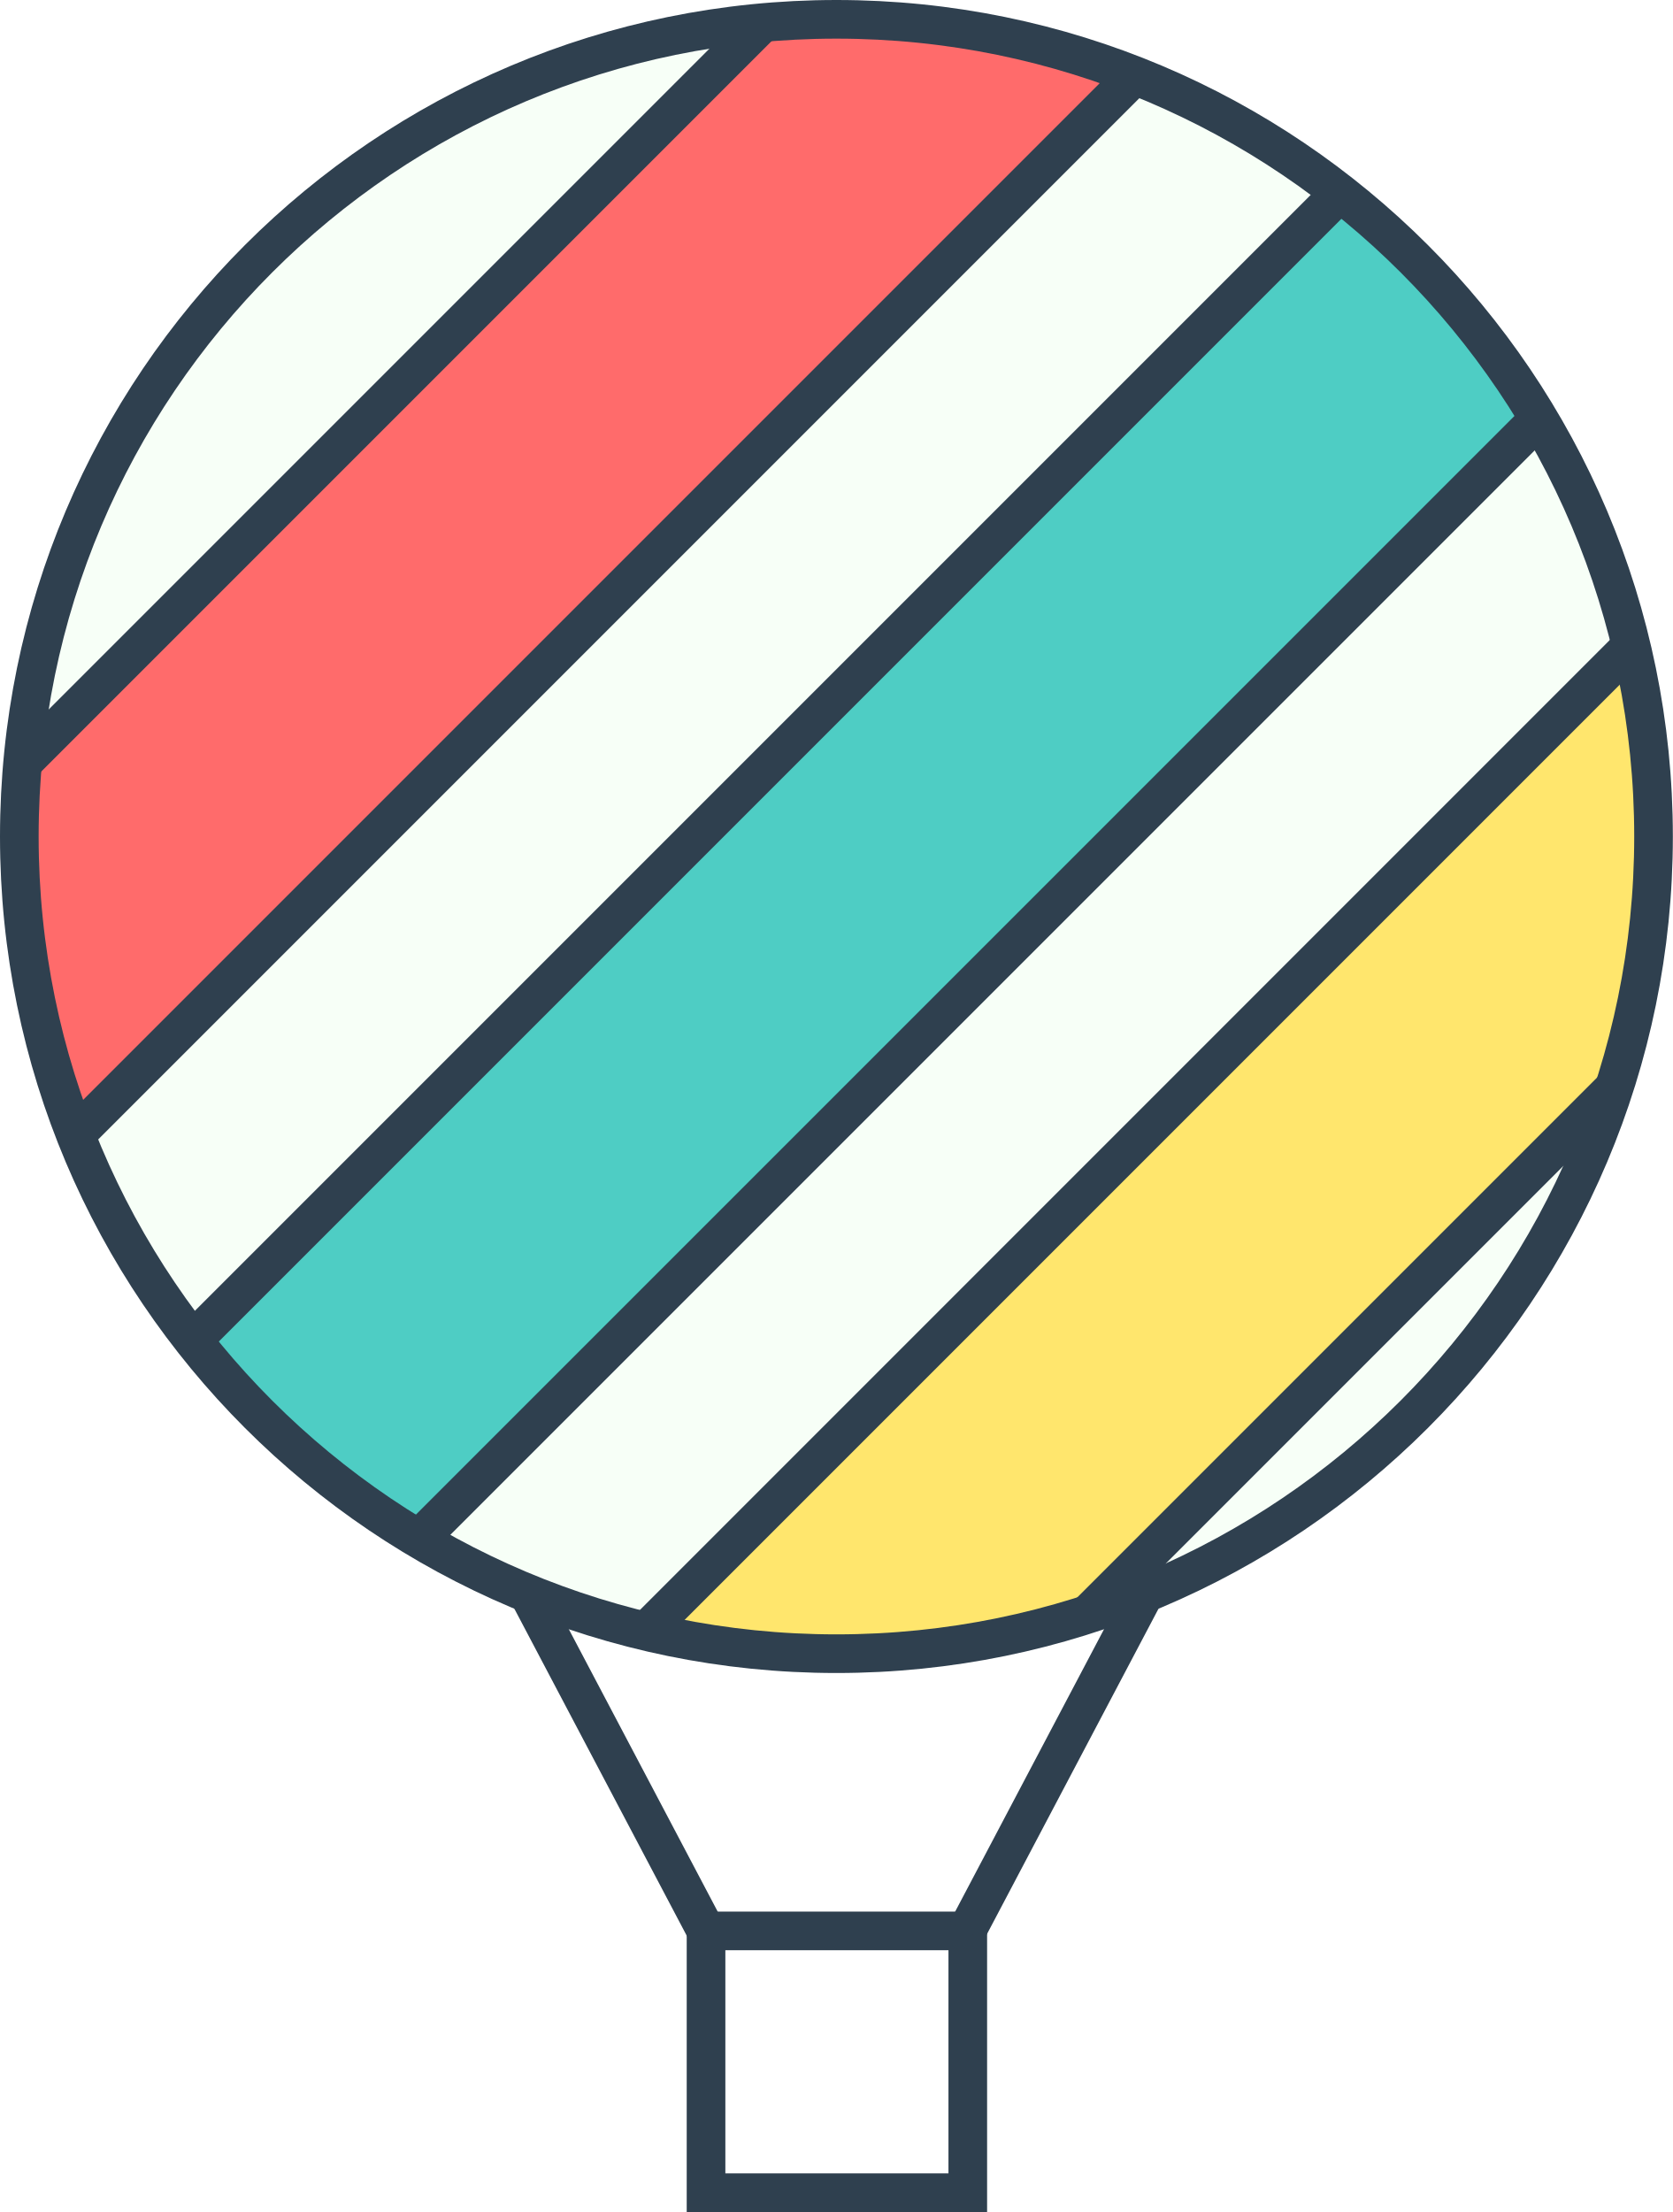
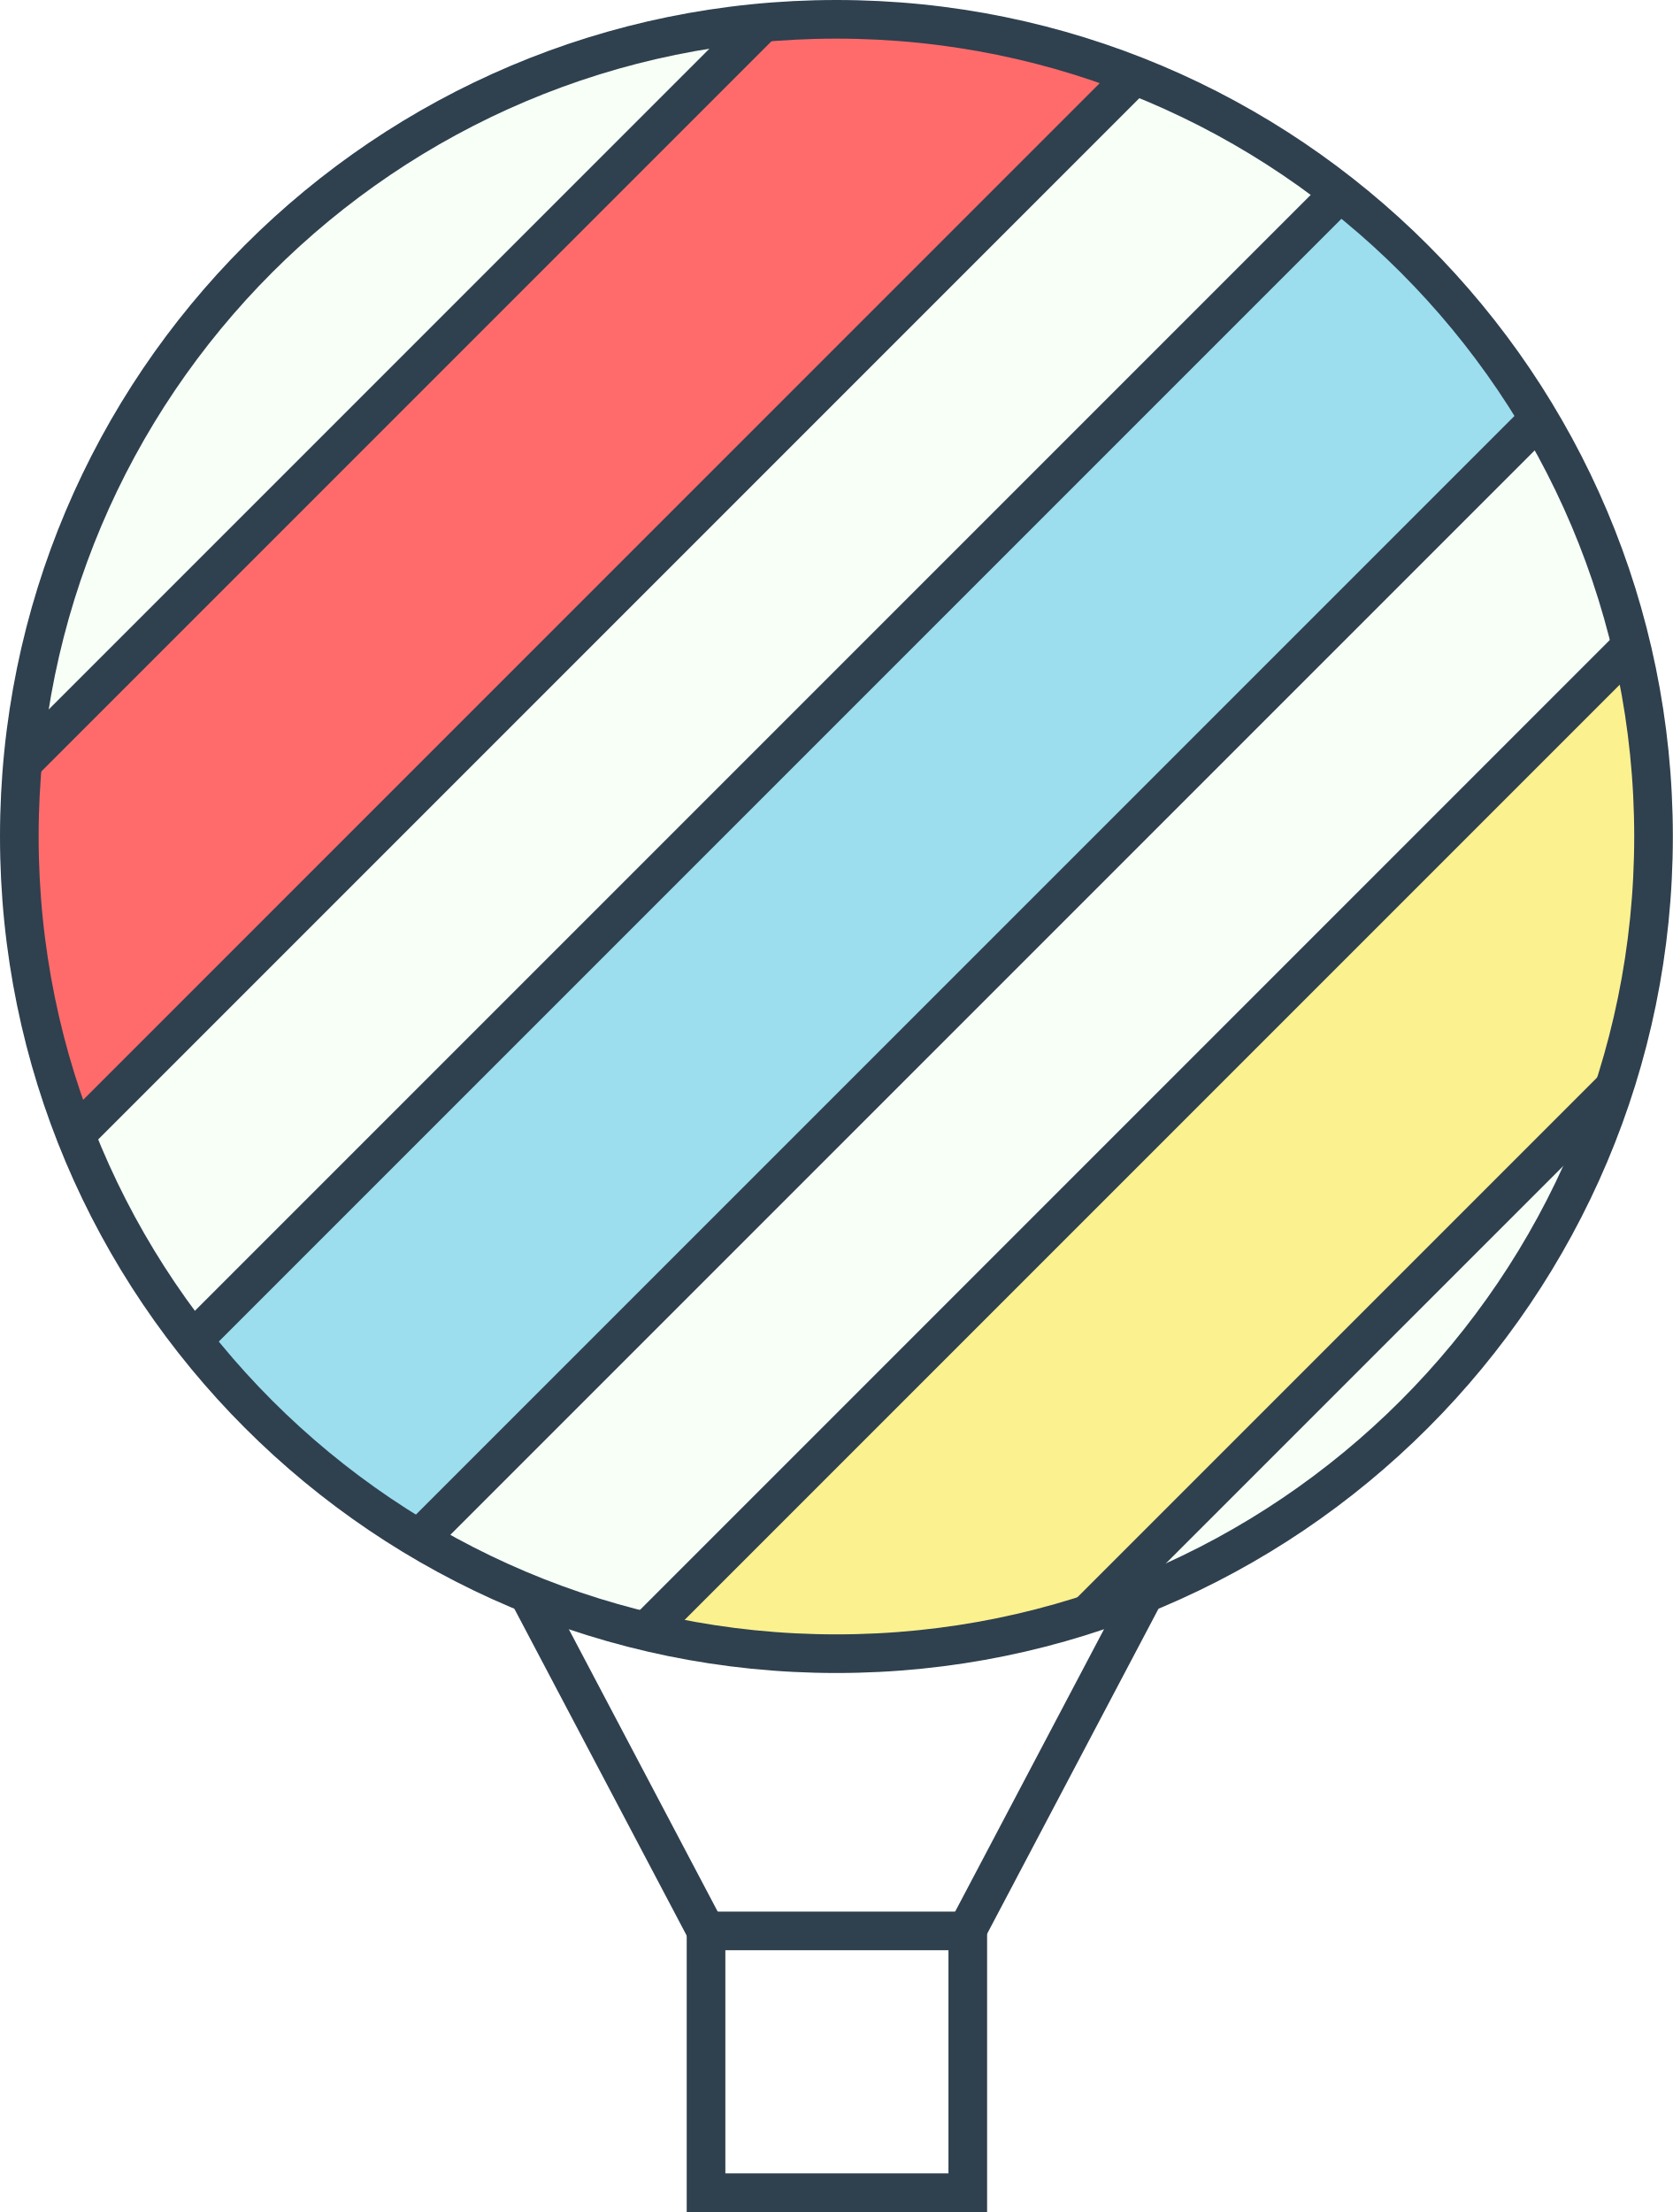
<svg xmlns="http://www.w3.org/2000/svg" xmlns:xlink="http://www.w3.org/1999/xlink" version="1.1" id="Layer_2" x="0px" y="0px" viewBox="0 0 173.2 229" style="enable-background:new 0 0 173.2 229;" xml:space="preserve">
  <style type="text/css">
	.st0{fill:none;stroke:#2F404F;stroke-width:4;stroke-miterlimit:10;}
	.st1{fill:#F7FFF7;}
	.st2{clip-path:url(#SVGID_2_);}
	.st3{fill:#FF6B6B;stroke:#2F404F;stroke-width:4;stroke-miterlimit:10;}
- 	.st4{fill:#4ECDC4;stroke:#2F404F;stroke-width:4;stroke-miterlimit:10;}
- 	.st5{fill:#FFE66D;stroke:#2F404F;stroke-width:4;stroke-miterlimit:10;}
+ 	.st4{fill:#9CDEEE;stroke:#2F404F;stroke-width:4;stroke-miterlimit:10;}
+ 	.st5{fill:#FBF18F;stroke:#2F404F;stroke-width:4;stroke-miterlimit:10;}
</style>
  <rect x="73.1" y="199.9" class="st0" width="27.1" height="27.1" />
  <g>
    <circle id="_Ellipse_2" class="st1" cx="86.6" cy="86.6" r="84.6" />
    <g>
      <defs>
        <circle id="SVGID_1_" cx="86.6" cy="86.6" r="84.6" />
      </defs>
      <clipPath id="SVGID_2_">
        <use xlink:href="#SVGID_1_" style="overflow:visible;" />
      </clipPath>
      <g class="st2">
        <rect x="-45.5" y="36.3" transform="matrix(0.7071 -0.7071 0.7071 0.7071 -21.5575 51.5398)" class="st3" width="193.9" height="31.1" />
        <rect x="-0.6" y="68.8" transform="matrix(0.7071 -0.7071 0.7071 0.7071 -31.4076 92.822)" class="st4" width="193.9" height="31.1" />
        <rect x="31.7" y="113.5" transform="matrix(0.7071 -0.7071 0.7071 0.7071 -53.5682 128.8117)" class="st5" width="193.9" height="31.1" />
      </g>
    </g>
    <circle id="_Ellipse_3" class="st0" cx="86.6" cy="86.6" r="84.6" />
  </g>
  <line class="st0" x1="54.7" y1="165" x2="73.1" y2="199.9" />
  <line class="st0" x1="118.5" y1="165" x2="100.1" y2="199.9" />
</svg>
